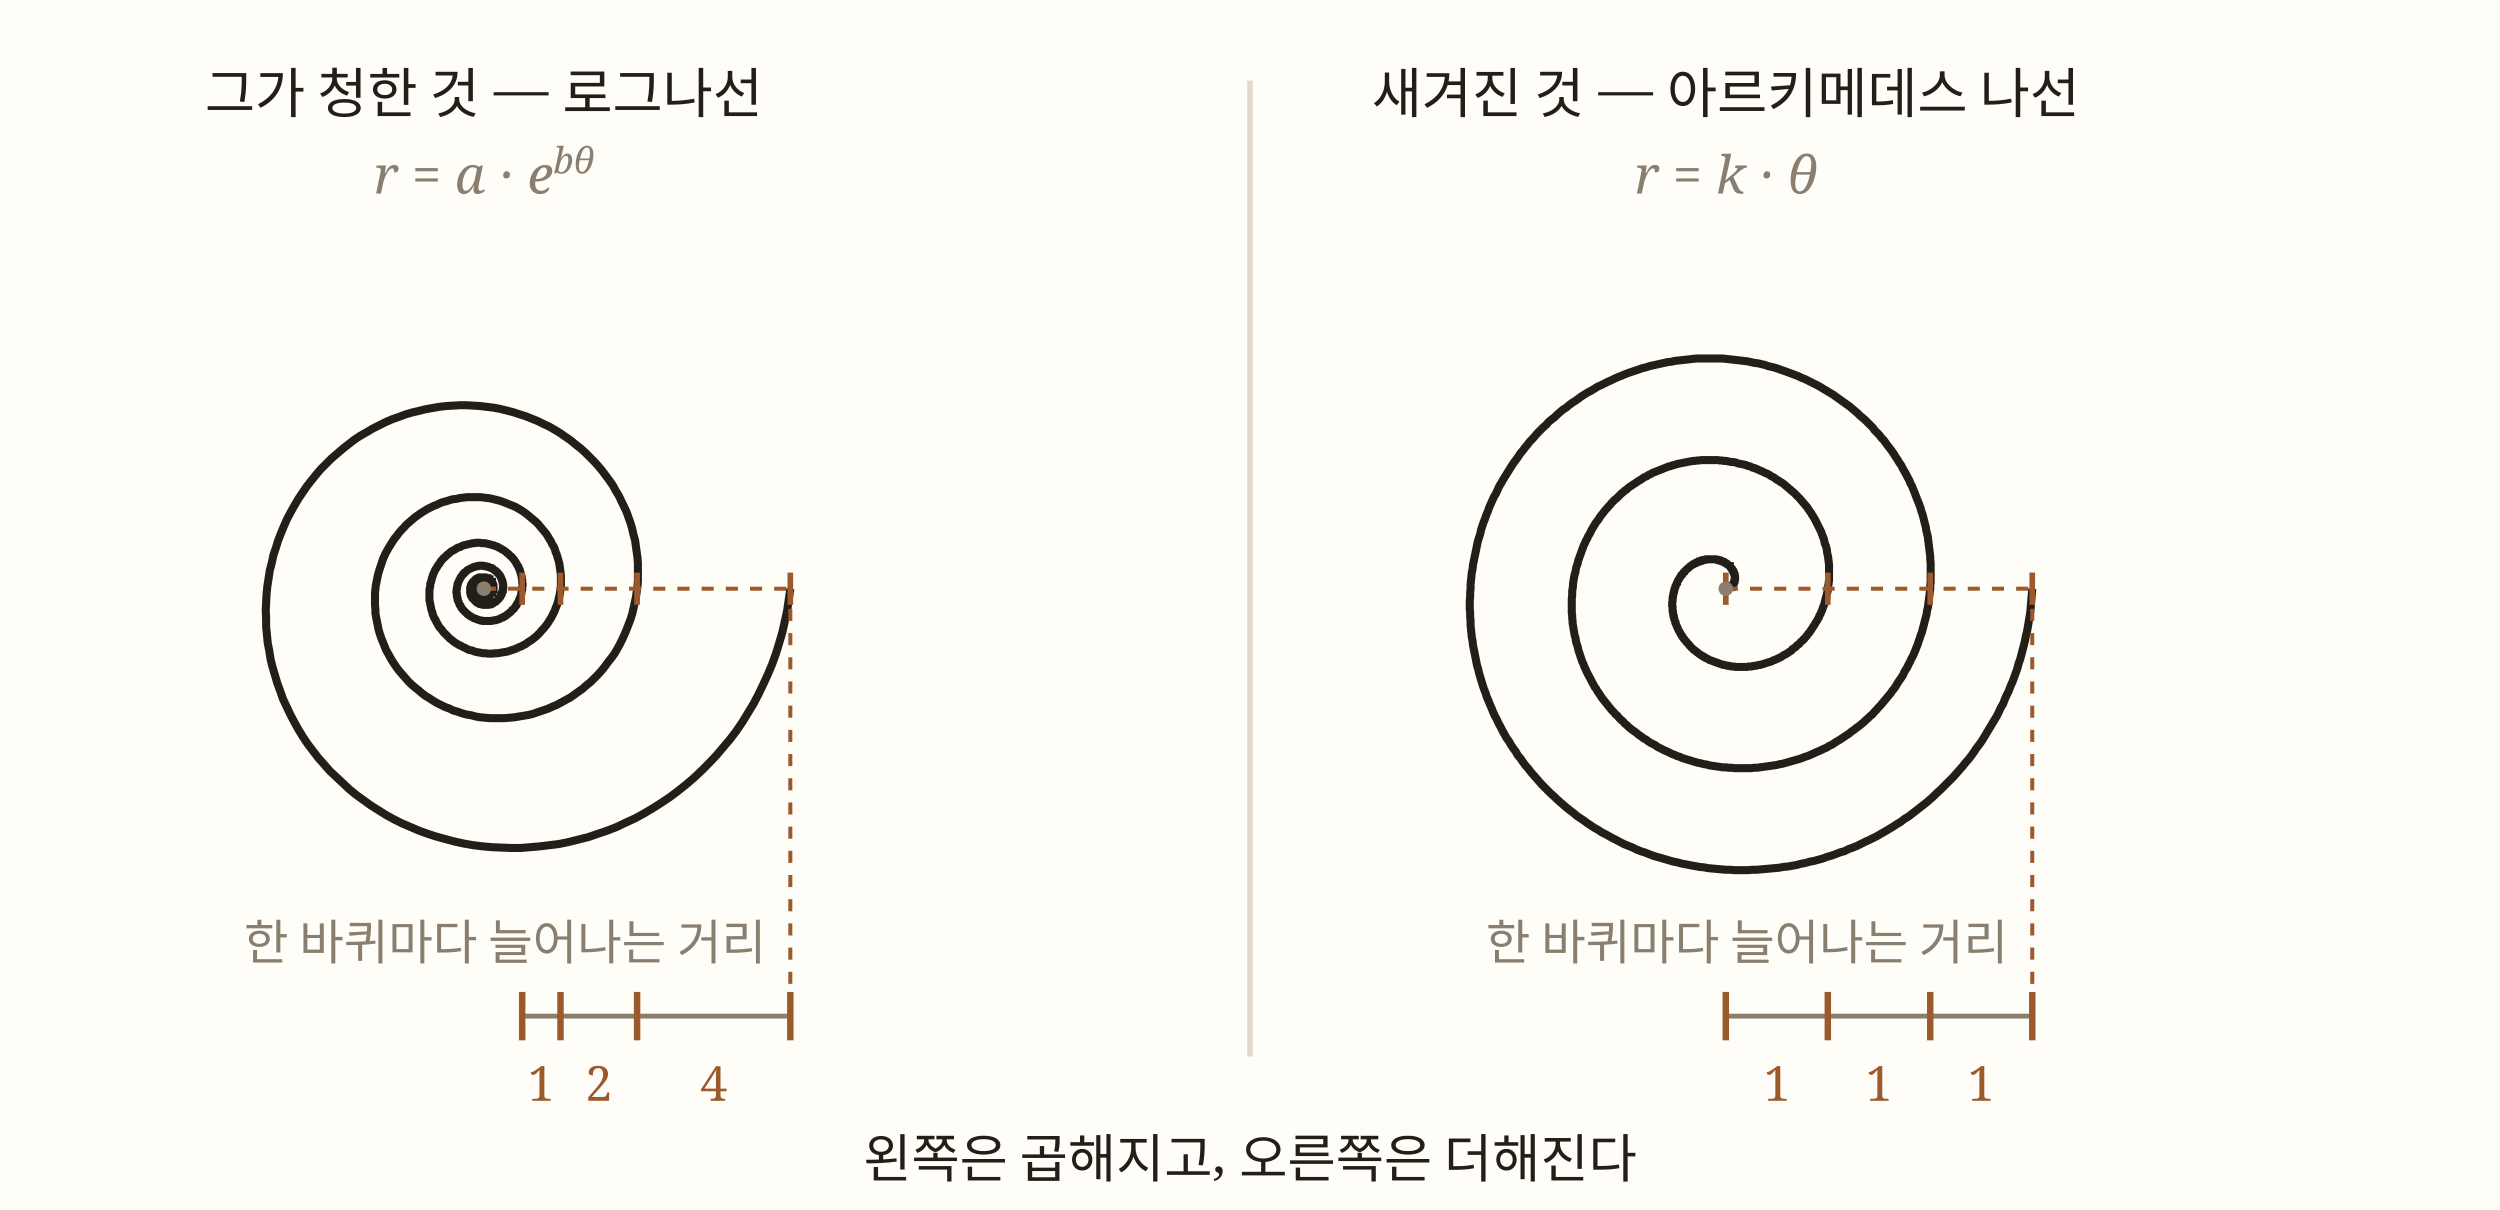
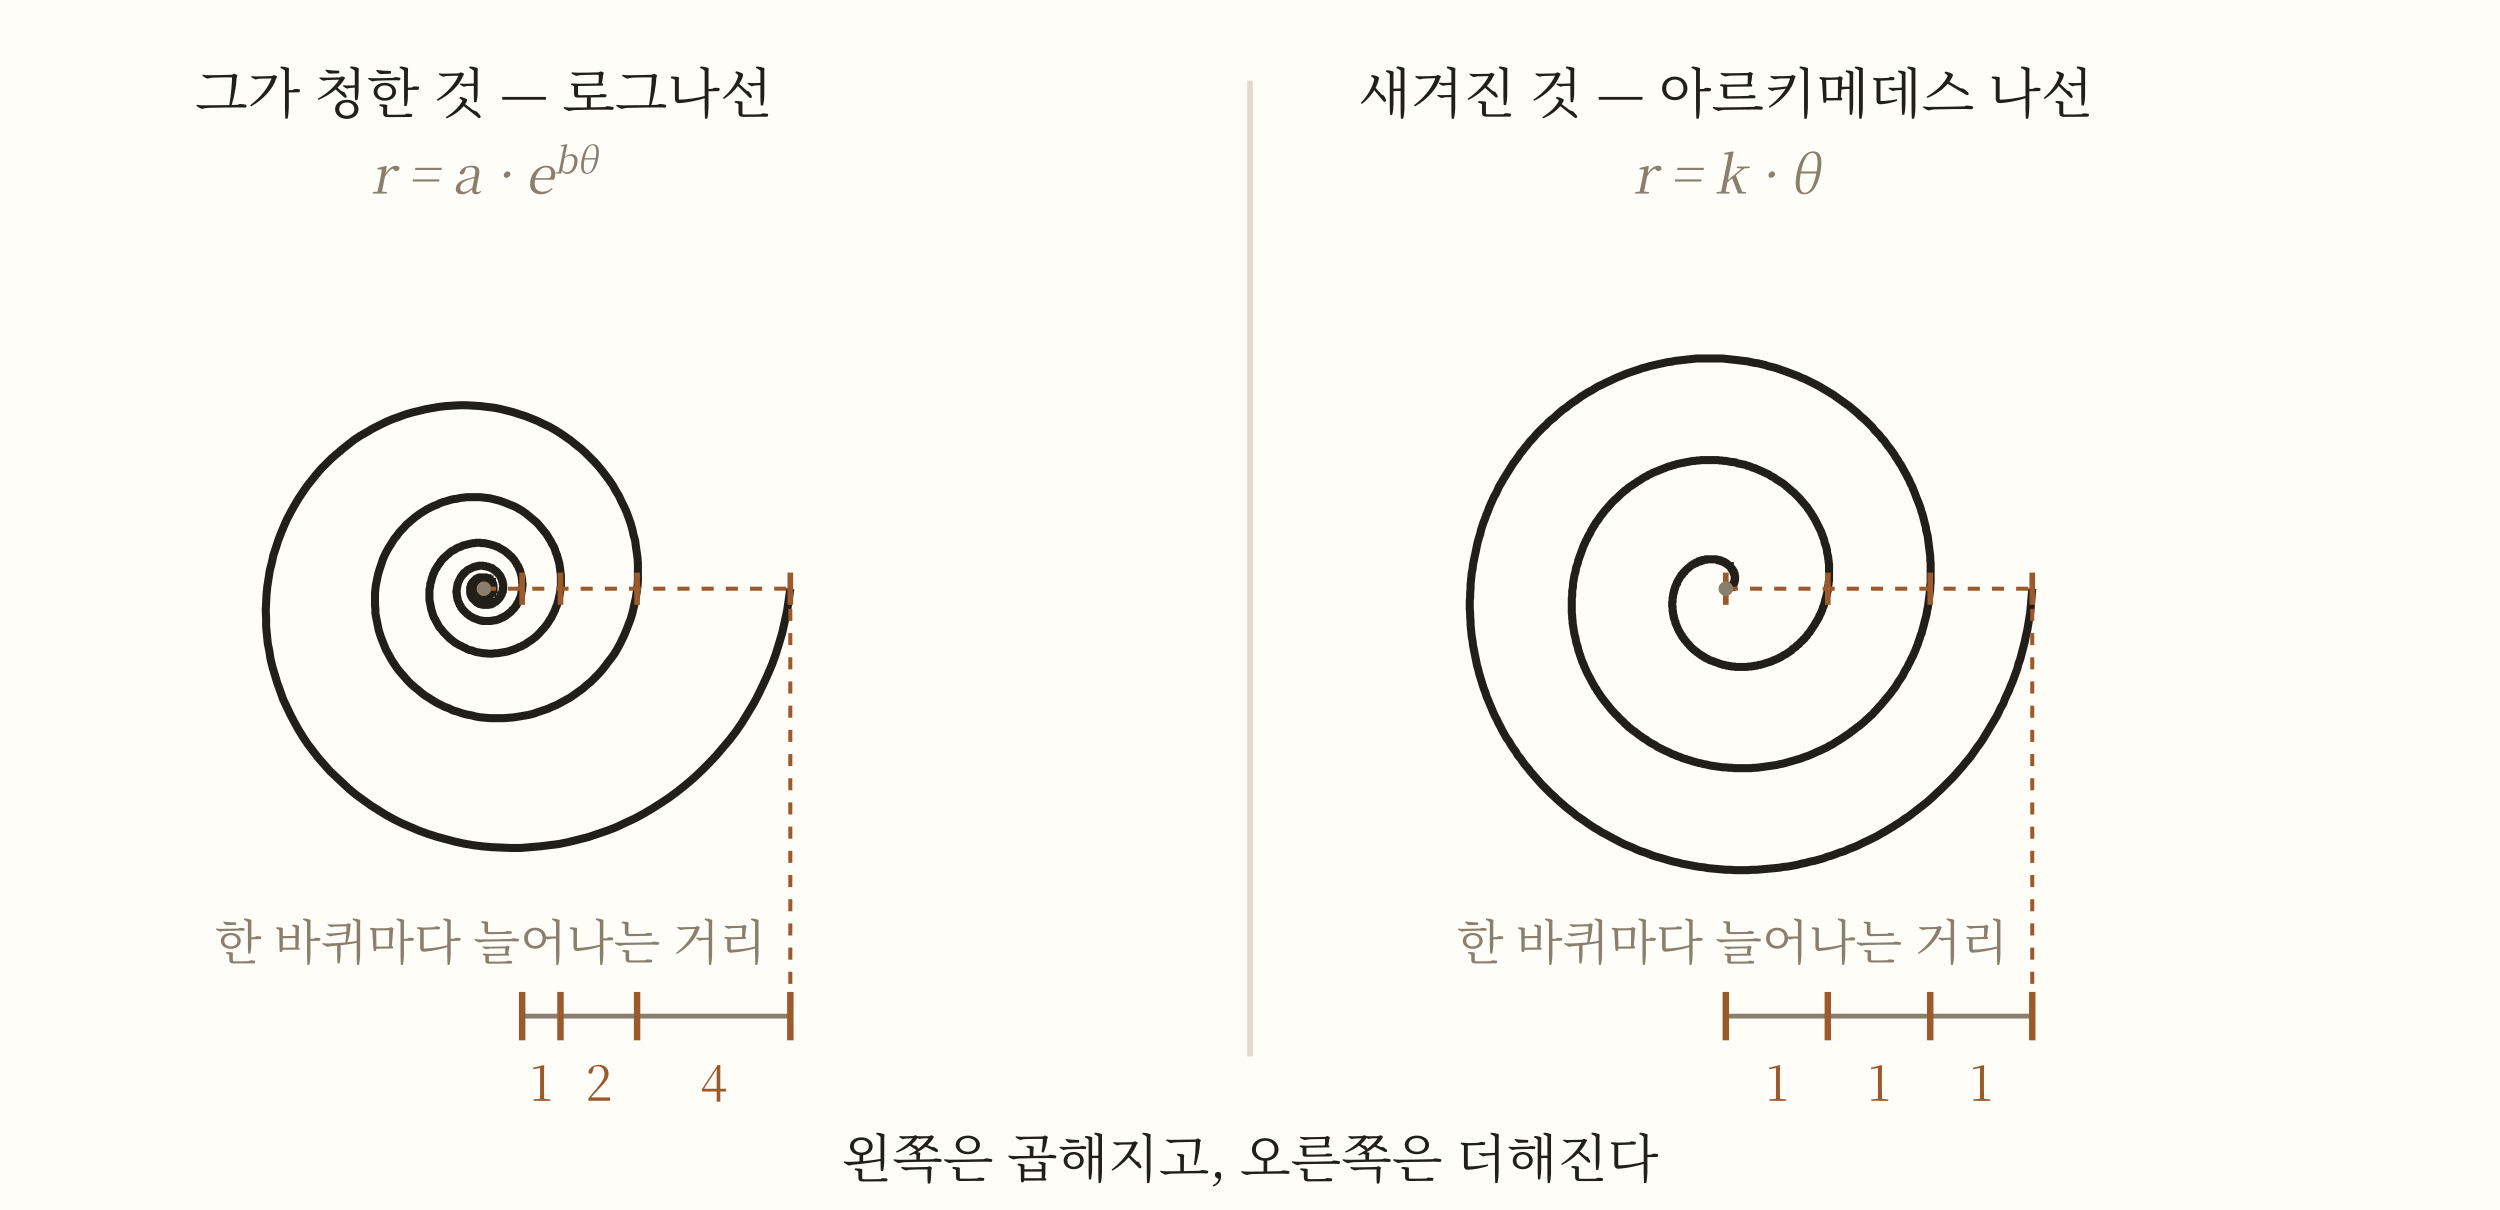
<svg xmlns="http://www.w3.org/2000/svg" viewBox="0 0 620 300" role="img" aria-label="베르누이가 청한 로그나선과 실제로 새겨진 아르키메데스 나선 — 한 바퀴마다 늘어나는 거리를 가로 반지름선 위에서 잰 비교">
+   <style>text{font-variant-numeric:lining-nums;font-feature-settings:"lnum" 1;}</style>
  <rect width="620" height="300" fill="#FFFDF7" />
  <line x1="310" y1="20" x2="310" y2="262" stroke="#E2DACB" stroke-width="1.4" />
-   <text x="120" y="28" font-family="EB Garamond, Georgia, serif" font-size="13.5" fill="#221E18" text-anchor="middle">그가 청한 것 — 로그나선</text>
-   <text x="120" y="48" font-family="EB Garamond, Georgia, serif" font-style="italic" font-size="13" fill="#8A7F6E" text-anchor="middle">r = a · e<tspan font-size="9" dy="-5">bθ</tspan>
+   <text x="120" y="28" font-family="EB Garamond, Georgia, 'Noto Serif KR', 'Noto Serif CJK KR', NanumMyeongjo, Batang, AppleMyungjo, serif" font-size="13.5" fill="#221E18" text-anchor="middle">그가 청한 것 — 로그나선</text>
+   <text x="120" y="48" font-family="EB Garamond, Georgia, 'Noto Serif KR', 'Noto Serif CJK KR', NanumMyeongjo, Batang, AppleMyungjo, serif" font-style="italic" font-size="13" fill="#8A7F6E" text-anchor="middle">r = a · e<tspan font-size="9" dy="-5">bθ</tspan>
  </text>
  <polyline points="120.6,146.0 120.6,146.0 120.6,146.0 120.6,145.9 120.6,145.9 120.6,145.9 120.6,145.9 120.6,145.8 120.6,145.8 120.6,145.8 120.6,145.8 120.6,145.8 120.6,145.7 120.6,145.7 120.5,145.7 120.5,145.7 120.5,145.6 120.5,145.6 120.5,145.6 120.5,145.6 120.5,145.6 120.5,145.6 120.4,145.5 120.4,145.5 120.4,145.5 120.4,145.5 120.4,145.5 120.4,145.4 120.3,145.4 120.3,145.4 120.3,145.4 120.3,145.4 120.3,145.4 120.2,145.4 120.2,145.4 120.2,145.3 120.2,145.3 120.1,145.3 120.1,145.3 120.1,145.3 120.1,145.3 120.0,145.3 120.0,145.3 120.0,145.3 120.0,145.3 119.9,145.3 119.9,145.3 119.9,145.3 119.9,145.3 119.8,145.3 119.8,145.3 119.8,145.3 119.8,145.3 119.7,145.3 119.7,145.3 119.7,145.3 119.7,145.3 119.6,145.4 119.6,145.4 119.6,145.4 119.6,145.4 119.5,145.4 119.5,145.4 119.5,145.4 119.5,145.5 119.4,145.5 119.4,145.5 119.4,145.5 119.4,145.5 119.4,145.5 119.3,145.6 119.3,145.6 119.3,145.6 119.3,145.6 119.3,145.7 119.3,145.7 119.2,145.7 119.2,145.7 119.2,145.8 119.2,145.8 119.2,145.8 119.2,145.9 119.2,145.9 119.2,145.9 119.2,145.9 119.2,146.0 119.2,146.0 119.2,146.0 119.2,146.1 119.2,146.1 119.2,146.1 119.2,146.2 119.2,146.2 119.2,146.2 119.2,146.3 119.2,146.3 119.2,146.3 119.2,146.4 119.2,146.4 119.2,146.4 119.2,146.4 119.2,146.5 119.3,146.5 119.3,146.5 119.3,146.6 119.3,146.6 119.3,146.6 119.3,146.6 119.4,146.7 119.4,146.7 119.4,146.7 119.4,146.7 119.5,146.8 119.5,146.8 119.5,146.8 119.5,146.8 119.6,146.9 119.6,146.9 119.6,146.9 119.7,146.9 119.7,146.9 119.7,146.9 119.8,146.9 119.8,147.0 119.8,147.0 119.9,147.0 119.9,147.0 119.9,147.0 120.0,147.0 120.0,147.0 120.1,147.0 120.1,147.0 120.1,147.0 120.2,147.0 120.2,147.0 120.2,147.0 120.3,147.0 120.3,147.0 120.4,147.0 120.4,147.0 120.4,147.0 120.5,146.9 120.5,146.9 120.5,146.9 120.6,146.9 120.6,146.9 120.6,146.9 120.7,146.8 120.7,146.8 120.7,146.8 120.8,146.8 120.8,146.7 120.8,146.7 120.9,146.7 120.9,146.7 120.9,146.6 120.9,146.6 121.0,146.6 121.0,146.5 121.0,146.5 121.0,146.5 121.1,146.4 121.1,146.4 121.1,146.3 121.1,146.3 121.1,146.3 121.1,146.2 121.2,146.2 121.2,146.1 121.2,146.1 121.2,146.1 121.2,146.0 121.2,146.0 121.2,145.9 121.2,145.9 121.2,145.8 121.2,145.8 121.2,145.8 121.2,145.7 121.2,145.7 121.2,145.6 121.2,145.6 121.1,145.5 121.1,145.5 121.1,145.4 121.1,145.4 121.1,145.4 121.1,145.3 121.0,145.3 121.0,145.2 121.0,145.2 121.0,145.2 120.9,145.1 120.9,145.1 120.9,145.0 120.8,145.0 120.8,145.0 120.8,144.9 120.7,144.9 120.7,144.9 120.7,144.8 120.6,144.8 120.6,144.8 120.5,144.8 120.5,144.7 120.5,144.7 120.4,144.7 120.4,144.7 120.3,144.7 120.3,144.6 120.2,144.6 120.2,144.6 120.1,144.6 120.1,144.6 120.0,144.6 120.0,144.6 119.9,144.6 119.9,144.6 119.8,144.6 119.8,144.6 119.7,144.6 119.6,144.6 119.6,144.6 119.5,144.6 119.5,144.6 119.4,144.6 119.4,144.7 119.3,144.7 119.3,144.7 119.2,144.7 119.2,144.7 119.1,144.8 119.1,144.8 119.0,144.8 119.0,144.9 118.9,144.9 118.9,144.9 118.9,145.0 118.8,145.0 118.8,145.0 118.7,145.1 118.7,145.1 118.7,145.2 118.6,145.2 118.6,145.3 118.6,145.3 118.5,145.4 118.5,145.4 118.5,145.5 118.4,145.5 118.4,145.6 118.4,145.6 118.4,145.7 118.4,145.8 118.4,145.8 118.3,145.9 118.3,145.9 118.3,146.0 118.3,146.1 118.3,146.1 118.3,146.2 118.3,146.2 118.3,146.3 118.3,146.4 118.3,146.4 118.3,146.5 118.4,146.6 118.4,146.6 118.4,146.7 118.4,146.7 118.4,146.8 118.4,146.9 118.5,146.9 118.5,147.0 118.5,147.0 118.6,147.1 118.6,147.2 118.6,147.2 118.7,147.3 118.7,147.3 118.8,147.4 118.8,147.4 118.9,147.5 118.9,147.5 119.0,147.6 119.0,147.6 119.1,147.6 119.1,147.7 119.2,147.7 119.3,147.8 119.3,147.8 119.4,147.8 119.4,147.9 119.5,147.9 119.6,147.9 119.6,147.9 119.7,147.9 119.8,148.0 119.9,148.0 119.9,148.0 120.0,148.0 120.1,148.0 120.1,148.0 120.2,148.0 120.3,148.0 120.4,148.0 120.4,148.0 120.5,148.0 120.6,148.0 120.7,148.0 120.7,147.9 120.8,147.9 120.9,147.9 121.0,147.9 121.0,147.8 121.1,147.8 121.2,147.8 121.2,147.7 121.3,147.7 121.4,147.7 121.4,147.6 121.5,147.6 121.6,147.5 121.6,147.5 121.7,147.4 121.8,147.3 121.8,147.3 121.9,147.2 121.9,147.2 122.0,147.1 122.0,147.0 122.1,147.0 122.1,146.9 122.1,146.8 122.2,146.7 122.2,146.7 122.2,146.6 122.3,146.5 122.3,146.4 122.3,146.3 122.3,146.2 122.4,146.2 122.4,146.1 122.4,146.0 122.4,145.9 122.4,145.8 122.4,145.7 122.4,145.6 122.4,145.5 122.4,145.5 122.4,145.4 122.3,145.3 122.3,145.2 122.3,145.1 122.3,145.0 122.3,144.9 122.2,144.8 122.2,144.8 122.1,144.7 122.1,144.6 122.1,144.5 122.0,144.4 122.0,144.3 121.9,144.3 121.8,144.2 121.8,144.1 121.7,144.0 121.7,144.0 121.6,143.9 121.5,143.8 121.4,143.8 121.4,143.7 121.3,143.7 121.2,143.6 121.1,143.6 121.0,143.5 120.9,143.5 120.9,143.4 120.8,143.4 120.7,143.3 120.6,143.3 120.5,143.3 120.4,143.2 120.3,143.2 120.2,143.2 120.1,143.2 120.0,143.2 119.9,143.2 119.8,143.2 119.7,143.2 119.6,143.2 119.4,143.2 119.3,143.2 119.2,143.2 119.1,143.2 119.0,143.2 118.9,143.3 118.8,143.3 118.7,143.3 118.6,143.4 118.5,143.4 118.4,143.5 118.3,143.5 118.2,143.6 118.1,143.6 118.0,143.7 117.9,143.7 117.8,143.8 117.7,143.9 117.7,144.0 117.6,144.0 117.5,144.1 117.4,144.2 117.3,144.3 117.3,144.4 117.2,144.5 117.1,144.6 117.1,144.7 117.0,144.8 117.0,144.9 116.9,145.0 116.9,145.1 116.8,145.2 116.8,145.3 116.7,145.5 116.7,145.6 116.7,145.7 116.7,145.8 116.6,145.9 116.6,146.1 116.6,146.2 116.6,146.3 116.6,146.4 116.6,146.6 116.6,146.7 116.6,146.8 116.7,146.9 116.7,147.1 116.7,147.2 116.7,147.3 116.8,147.4 116.8,147.6 116.9,147.7 116.9,147.8 117.0,147.9 117.0,148.0 117.1,148.1 117.2,148.3 117.2,148.4 117.3,148.5 117.4,148.6 117.5,148.7 117.6,148.8 117.7,148.9 117.8,149.0 117.9,149.1 118.0,149.2 118.1,149.3 118.2,149.3 118.3,149.4 118.4,149.5 118.6,149.6 118.7,149.6 118.8,149.7 119.0,149.7 119.1,149.8 119.2,149.8 119.4,149.9 119.5,149.9 119.6,149.9 119.8,150.0 119.9,150.0 120.1,150.0 120.2,150.0 120.4,150.0 120.5,150.0 120.7,150.0 120.8,150.0 121.0,150.0 121.1,150.0 121.3,149.9 121.4,149.9 121.6,149.9 121.7,149.8 121.9,149.8 122.0,149.7 122.2,149.6 122.3,149.6 122.4,149.5 122.6,149.4 122.7,149.3 122.8,149.3 123.0,149.2 123.1,149.1 123.2,149.0 123.3,148.9 123.5,148.7 123.6,148.6 123.7,148.5 123.8,148.4 123.9,148.2 124.0,148.1 124.1,148.0 124.2,147.8 124.2,147.7 124.3,147.5 124.4,147.4 124.4,147.2 124.5,147.1 124.6,146.9 124.6,146.7 124.7,146.6 124.7,146.4 124.7,146.2 124.7,146.0 124.8,145.9 124.8,145.7 124.8,145.5 124.8,145.3 124.8,145.2 124.8,145.0 124.7,144.8 124.7,144.6 124.7,144.5 124.6,144.3 124.6,144.1 124.5,143.9 124.5,143.8 124.4,143.6 124.3,143.4 124.2,143.2 124.2,143.1 124.1,142.9 124.0,142.8 123.9,142.6 123.7,142.4 123.6,142.3 123.5,142.1 123.4,142.0 123.2,141.9 123.1,141.7 123.0,141.6 122.8,141.5 122.6,141.4 122.5,141.3 122.3,141.1 122.1,141.0 122.0,140.9 121.8,140.9 121.6,140.8 121.4,140.7 121.2,140.6 121.0,140.6 120.8,140.5 120.6,140.5 120.4,140.4 120.2,140.4 120.0,140.4 119.8,140.3 119.6,140.3 119.4,140.3 119.2,140.3 119.0,140.3 118.8,140.3 118.6,140.4 118.3,140.4 118.1,140.5 117.9,140.5 117.7,140.6 117.5,140.6 117.3,140.7 117.1,140.8 116.9,140.9 116.7,141.0 116.5,141.1 116.3,141.2 116.1,141.3 115.9,141.4 115.7,141.6 115.6,141.7 115.4,141.9 115.2,142.0 115.1,142.2 114.9,142.3 114.8,142.5 114.6,142.7 114.5,142.9 114.3,143.1 114.2,143.3 114.1,143.5 114.0,143.7 113.9,143.9 113.8,144.1 113.7,144.3 113.6,144.6 113.5,144.8 113.5,145.0 113.4,145.3 113.4,145.5 113.3,145.8 113.3,146.0 113.3,146.2 113.2,146.5 113.2,146.7 113.2,147.0 113.3,147.2 113.3,147.5 113.3,147.8 113.4,148.0 113.4,148.3 113.5,148.5 113.5,148.8 113.6,149.0 113.7,149.2 113.8,149.5 113.9,149.7 114.0,150.0 114.2,150.2 114.3,150.4 114.4,150.7 114.6,150.9 114.7,151.1 114.9,151.3 115.1,151.5 115.3,151.7 115.5,151.9 115.7,152.1 115.9,152.3 116.1,152.4 116.3,152.6 116.6,152.8 116.8,152.9 117.0,153.0 117.3,153.2 117.5,153.3 117.8,153.4 118.1,153.5 118.3,153.6 118.6,153.7 118.9,153.8 119.2,153.9 119.5,153.9 119.7,154.0 120.0,154.0 120.3,154.0 120.6,154.0 120.9,154.0 121.2,154.0 121.5,154.0 121.8,154.0 122.1,153.9 122.4,153.9 122.7,153.8 123.0,153.8 123.3,153.7 123.6,153.6 123.9,153.5 124.2,153.3 124.5,153.2 124.8,153.1 125.0,152.9 125.3,152.8 125.6,152.6 125.8,152.4 126.1,152.2 126.3,152.0 126.6,151.8 126.8,151.6 127.0,151.3 127.3,151.1 127.5,150.9 127.7,150.6 127.9,150.3 128.1,150.1 128.2,149.8 128.4,149.5 128.6,149.2 128.7,148.9 128.8,148.6 129.0,148.3 129.1,147.9 129.2,147.6 129.3,147.3 129.3,146.9 129.4,146.6 129.5,146.2 129.5,145.9 129.5,145.6 129.6,145.2 129.6,144.8 129.5,144.5 129.5,144.1 129.5,143.8 129.4,143.4 129.4,143.1 129.3,142.7 129.2,142.4 129.1,142.0 129.0,141.7 128.9,141.3 128.7,141.0 128.6,140.6 128.4,140.3 128.2,140.0 128.0,139.6 127.8,139.3 127.6,139.0 127.4,138.7 127.1,138.4 126.9,138.1 126.6,137.9 126.3,137.6 126.0,137.3 125.7,137.1 125.4,136.8 125.1,136.6 124.8,136.4 124.4,136.2 124.1,136.0 123.7,135.8 123.4,135.6 123.0,135.5 122.6,135.3 122.2,135.2 121.8,135.1 121.5,135.0 121.1,134.9 120.6,134.8 120.2,134.7 119.8,134.7 119.4,134.7 119.0,134.6 118.6,134.6 118.1,134.6 117.7,134.7 117.3,134.7 116.9,134.8 116.4,134.9 116.0,135.0 115.6,135.1 115.2,135.2 114.8,135.3 114.4,135.5 114.0,135.7 113.6,135.8 113.2,136.0 112.8,136.3 112.4,136.5 112.0,136.7 111.6,137.0 111.3,137.3 110.9,137.6 110.6,137.9 110.3,138.2 109.9,138.5 109.6,138.9 109.3,139.2 109.1,139.6 108.8,140.0 108.5,140.4 108.3,140.8 108.0,141.2 107.8,141.6 107.6,142.1 107.4,142.5 107.3,142.9 107.1,143.4 107.0,143.9 106.9,144.3 106.7,144.8 106.7,145.3 106.6,145.8 106.5,146.3 106.5,146.8 106.5,147.3 106.5,147.8 106.5,148.3 106.5,148.8 106.6,149.3 106.7,149.8 106.8,150.3 106.9,150.8 107.0,151.3 107.2,151.8 107.3,152.3 107.5,152.8 107.7,153.3 108.0,153.7 108.2,154.2 108.5,154.7 108.7,155.1 109.0,155.6 109.4,156.0 109.7,156.4 110.0,156.8 110.4,157.2 110.8,157.6 111.2,158.0 111.6,158.4 112.0,158.7 112.5,159.1 112.9,159.4 113.4,159.7 113.9,160.0 114.4,160.2 114.9,160.5 115.4,160.7 115.9,161.0 116.4,161.2 117.0,161.3 117.5,161.5 118.1,161.7 118.7,161.8 119.3,161.9 119.8,162.0 120.4,162.0 121.0,162.1 121.6,162.1 122.2,162.1 122.8,162.0 123.4,162.0 124.0,161.9 124.6,161.8 125.2,161.7 125.8,161.6 126.4,161.4 127.0,161.2 127.6,161.0 128.1,160.8 128.7,160.5 129.3,160.3 129.8,160.0 130.4,159.7 130.9,159.3 131.4,159.0 132.0,158.6 132.5,158.2 133.0,157.8 133.4,157.4 133.9,156.9 134.3,156.4 134.8,155.9 135.2,155.4 135.6,154.9 136.0,154.3 136.3,153.8 136.7,153.2 137.0,152.6 137.3,152.0 137.6,151.4 137.8,150.8 138.1,150.1 138.3,149.5 138.5,148.8 138.6,148.2 138.8,147.5 138.9,146.8 139.0,146.1 139.1,145.4 139.1,144.7 139.1,144.0 139.1,143.3 139.1,142.6 139.0,141.9 138.9,141.1 138.8,140.4 138.7,139.7 138.5,139.0 138.3,138.3 138.1,137.6 137.8,136.9 137.6,136.2 137.3,135.5 136.9,134.9 136.6,134.2 136.2,133.6 135.8,132.9 135.4,132.3 134.9,131.7 134.4,131.1 133.9,130.5 133.4,129.9 132.9,129.4 132.3,128.9 131.7,128.4 131.1,127.9 130.5,127.4 129.8,126.9 129.2,126.5 128.5,126.1 127.8,125.7 127.1,125.4 126.3,125.1 125.6,124.8 124.8,124.5 124.0,124.2 123.2,124.0 122.4,123.8 121.6,123.6 120.8,123.5 120.0,123.4 119.2,123.3 118.3,123.3 117.5,123.3 116.6,123.3 115.8,123.3 115.0,123.4 114.1,123.5 113.3,123.7 112.4,123.8 111.6,124.0 110.7,124.3 109.9,124.5 109.1,124.8 108.3,125.2 107.5,125.5 106.7,125.9 105.9,126.3 105.1,126.8 104.3,127.3 103.6,127.8 102.9,128.3 102.2,128.9 101.5,129.5 100.8,130.1 100.2,130.8 99.5,131.5 98.9,132.2 98.4,132.9 97.8,133.6 97.3,134.4 96.8,135.2 96.3,136.0 95.8,136.9 95.4,137.7 95.0,138.6 94.7,139.5 94.4,140.4 94.1,141.3 93.8,142.3 93.6,143.2 93.4,144.2 93.2,145.2 93.1,146.1 93.0,147.1 93.0,148.1 93.0,149.1 93.0,150.1 93.1,151.1 93.1,152.1 93.3,153.2 93.5,154.2 93.7,155.2 93.9,156.2 94.2,157.2 94.5,158.1 94.9,159.1 95.3,160.1 95.7,161.1 96.2,162.0 96.7,162.9 97.2,163.8 97.8,164.7 98.4,165.6 99.1,166.5 99.8,167.3 100.5,168.1 101.2,168.9 102.0,169.7 102.8,170.4 103.7,171.1 104.5,171.8 105.4,172.5 106.4,173.1 107.3,173.7 108.3,174.3 109.3,174.8 110.3,175.3 111.4,175.7 112.4,176.2 113.5,176.5 114.6,176.9 115.7,177.2 116.9,177.4 118.0,177.7 119.2,177.9 120.3,178.0 121.5,178.1 122.7,178.1 123.9,178.1 125.1,178.1 126.3,178.0 127.5,177.9 128.7,177.7 129.9,177.5 131.1,177.3 132.3,177.0 133.4,176.6 134.6,176.2 135.8,175.8 136.9,175.3 138.1,174.8 139.2,174.2 140.3,173.6 141.4,173.0 142.4,172.3 143.5,171.5 144.5,170.8 145.5,169.9 146.5,169.1 147.4,168.2 148.3,167.3 149.2,166.3 150.0,165.3 150.8,164.2 151.6,163.2 152.4,162.1 153.1,160.9 153.7,159.8 154.3,158.6 154.9,157.3 155.4,156.1 155.9,154.8 156.4,153.5 156.8,152.2 157.1,150.9 157.4,149.5 157.7,148.2 157.9,146.8 158.1,145.4 158.2,144.0 158.2,142.6 158.2,141.2 158.2,139.7 158.1,138.3 157.9,136.9 157.7,135.5 157.5,134.0 157.1,132.6 156.8,131.2 156.4,129.8 155.9,128.4 155.4,127.0 154.8,125.7 154.1,124.3 153.5,123.0 152.7,121.7 152.0,120.4 151.1,119.1 150.2,117.9 149.3,116.7 148.3,115.5 147.3,114.4 146.2,113.3 145.1,112.2 144.0,111.2 142.7,110.2 141.5,109.2 140.2,108.3 138.9,107.4 137.6,106.6 136.2,105.8 134.7,105.1 133.3,104.4 131.8,103.8 130.3,103.2 128.7,102.7 127.2,102.2 125.6,101.8 124.0,101.4 122.4,101.1 120.7,100.9 119.1,100.7 117.4,100.6 115.7,100.5 114.0,100.5 112.3,100.6 110.6,100.7 108.9,100.9 107.2,101.2 105.5,101.5 103.9,101.9 102.2,102.3 100.5,102.8 98.9,103.4 97.2,104.0 95.6,104.7 94.0,105.5 92.4,106.3 90.9,107.2 89.3,108.1 87.8,109.1 86.4,110.2 85.0,111.3 83.6,112.5 82.2,113.7 80.9,115.0 79.6,116.3 78.4,117.7 77.2,119.2 76.1,120.6 75.0,122.2 74.0,123.7 73.0,125.4 72.1,127.0 71.2,128.7 70.4,130.5 69.7,132.2 69.0,134.0 68.4,135.9 67.8,137.7 67.4,139.6 66.9,141.5 66.6,143.5 66.3,145.4 66.1,147.4 66.0,149.4 65.9,151.4 66.0,153.4 66.0,155.4 66.2,157.4 66.4,159.5 66.8,161.5 67.1,163.5 67.6,165.5 68.2,167.5 68.8,169.5 69.5,171.4 70.2,173.4 71.1,175.3 72.0,177.2 73.0,179.1 74.0,180.9 75.1,182.7 76.3,184.5 77.6,186.2 78.9,187.9 80.4,189.6 81.8,191.2 83.4,192.7 85.0,194.2 86.6,195.7 88.3,197.1 90.1,198.4 91.9,199.7 93.8,200.9 95.7,202.1 97.7,203.2 99.7,204.2 101.8,205.1 103.9,206.0 106.1,206.8 108.3,207.5 110.5,208.1 112.7,208.7 115.0,209.2 117.3,209.6 119.7,209.9 122.0,210.1 124.4,210.2 126.8,210.3 129.1,210.3 131.5,210.1 133.9,209.9 136.3,209.6 138.7,209.3 141.1,208.8 143.5,208.2 145.9,207.6 148.2,206.8 150.6,206.0 152.9,205.1 155.2,204.0 157.4,203.0 159.6,201.8 161.8,200.5 164.0,199.1 166.1,197.7 168.1,196.2 170.1,194.6 172.1,192.9 174.0,191.1 175.8,189.3 177.6,187.4 179.3,185.4 181.0,183.4 182.6,181.3 184.1,179.1 185.5,176.8 186.9,174.5 188.1,172.2 189.3,169.7 190.4,167.3 191.5,164.7 192.4,162.2 193.2,159.6 194.0,156.9 194.6,154.2 195.2,151.5 195.6,148.8 196.0,146.0" fill="none" stroke="#221E18" stroke-width="2" />
  <line x1="120" y1="146" x2="196.0" y2="146" stroke="#9C5A2C" stroke-width="1" stroke-dasharray="3 3" />
  <line x1="129.5" y1="142" x2="129.5" y2="150" stroke="#9C5A2C" stroke-width="1.4" />
  <line x1="139.0" y1="142" x2="139.0" y2="150" stroke="#9C5A2C" stroke-width="1.4" />
  <line x1="158.0" y1="142" x2="158.0" y2="150" stroke="#9C5A2C" stroke-width="1.4" />
  <line x1="196.0" y1="142" x2="196.0" y2="150" stroke="#9C5A2C" stroke-width="1.4" />
  <line x1="196.0" y1="151" x2="196.0" y2="244" stroke="#9C5A2C" stroke-width="1" stroke-dasharray="3 3" />
  <circle cx="120" cy="146" r="1.8" fill="#8A7F6E" />
  <line x1="129.5" y1="252" x2="196.0" y2="252" stroke="#8A7F6E" stroke-width="1.2" />
  <line x1="129.5" y1="246" x2="129.5" y2="258" stroke="#9C5A2C" stroke-width="1.6" />
  <line x1="139.0" y1="246" x2="139.0" y2="258" stroke="#9C5A2C" stroke-width="1.6" />
  <line x1="158.0" y1="246" x2="158.0" y2="258" stroke="#9C5A2C" stroke-width="1.6" />
  <line x1="196.0" y1="246" x2="196.0" y2="258" stroke="#9C5A2C" stroke-width="1.6" />
-   <text x="134.2" y="273" font-family="EB Garamond, Georgia, serif" font-size="12" fill="#9C5A2C" text-anchor="middle">1</text>
-   <text x="148.5" y="273" font-family="EB Garamond, Georgia, serif" font-size="12" fill="#9C5A2C" text-anchor="middle">2</text>
-   <text x="177.0" y="273" font-family="EB Garamond, Georgia, serif" font-size="12" fill="#9C5A2C" text-anchor="middle">4</text>
-   <text x="190" y="238" font-family="EB Garamond, Georgia, serif" font-size="12" fill="#8A7F6E" text-anchor="end">한 바퀴마다 늘어나는 거리</text>
-   <text x="428" y="28" font-family="EB Garamond, Georgia, serif" font-size="13.5" fill="#221E18" text-anchor="middle">새겨진 것 — 아르키메데스 나선</text>
-   <text x="428" y="48" font-family="EB Garamond, Georgia, serif" font-style="italic" font-size="13" fill="#8A7F6E" text-anchor="middle">r = k · θ</text>
+   <text x="134.2" y="273" font-family="EB Garamond, Georgia, 'Noto Serif KR', 'Noto Serif CJK KR', NanumMyeongjo, Batang, AppleMyungjo, serif" font-size="12" fill="#9C5A2C" text-anchor="middle">1</text>
+   <text x="148.5" y="273" font-family="EB Garamond, Georgia, 'Noto Serif KR', 'Noto Serif CJK KR', NanumMyeongjo, Batang, AppleMyungjo, serif" font-size="12" fill="#9C5A2C" text-anchor="middle">2</text>
+   <text x="177.0" y="273" font-family="EB Garamond, Georgia, 'Noto Serif KR', 'Noto Serif CJK KR', NanumMyeongjo, Batang, AppleMyungjo, serif" font-size="12" fill="#9C5A2C" text-anchor="middle">4</text>
+   <text x="190" y="238" font-family="EB Garamond, Georgia, 'Noto Serif KR', 'Noto Serif CJK KR', NanumMyeongjo, Batang, AppleMyungjo, serif" font-size="12" fill="#8A7F6E" text-anchor="end">한 바퀴마다 늘어나는 거리</text>
+   <text x="428" y="28" font-family="EB Garamond, Georgia, 'Noto Serif KR', 'Noto Serif CJK KR', NanumMyeongjo, Batang, AppleMyungjo, serif" font-size="13.5" fill="#221E18" text-anchor="middle">새겨진 것 — 아르키메데스 나선</text>
+   <text x="428" y="48" font-family="EB Garamond, Georgia, 'Noto Serif KR', 'Noto Serif CJK KR', NanumMyeongjo, Batang, AppleMyungjo, serif" font-style="italic" font-size="13" fill="#8A7F6E" text-anchor="middle">r = k · θ</text>
  <polyline points="428.0,146.0 428.1,146.0 428.1,146.0 428.2,146.0 428.3,146.0 428.3,146.0 428.4,146.0 428.4,146.0 428.5,145.9 428.6,145.9 428.6,145.9 428.7,145.9 428.7,145.9 428.8,145.8 428.9,145.8 428.9,145.8 429.0,145.7 429.0,145.7 429.1,145.7 429.2,145.6 429.2,145.6 429.3,145.6 429.3,145.5 429.4,145.5 429.4,145.4 429.5,145.4 429.5,145.3 429.6,145.3 429.6,145.2 429.6,145.2 429.7,145.1 429.7,145.1 429.8,145.0 429.8,145.0 429.9,144.9 429.9,144.8 429.9,144.8 430.0,144.7 430.0,144.6 430.0,144.6 430.0,144.5 430.1,144.4 430.1,144.4 430.1,144.3 430.1,144.2 430.2,144.1 430.2,144.1 430.2,144.0 430.2,143.9 430.2,143.8 430.2,143.8 430.2,143.7 430.3,143.6 430.3,143.5 430.3,143.4 430.3,143.4 430.3,143.3 430.3,143.2 430.3,143.1 430.2,143.0 430.2,142.9 430.2,142.8 430.2,142.8 430.2,142.7 430.2,142.6 430.2,142.5 430.1,142.4 430.1,142.3 430.1,142.2 430.0,142.1 430.0,142.0 430.0,142.0 429.9,141.9 429.9,141.8 429.9,141.7 429.8,141.6 429.8,141.5 429.7,141.4 429.7,141.4 429.6,141.3 429.6,141.2 429.5,141.1 429.4,141.0 429.4,140.9 429.3,140.8 429.3,140.8 429.2,140.7 429.1,140.6 429.0,140.5 429.0,140.4 428.9,140.4 428.8,140.3 428.7,140.2 428.6,140.1 428.6,140.1 428.5,140.0 428.4,139.9 428.3,139.9 428.2,139.8 428.1,139.7 428.0,139.7 427.9,139.6 427.8,139.5 427.7,139.5 427.6,139.4 427.5,139.4 427.4,139.3 427.3,139.3 427.1,139.2 427.0,139.2 426.9,139.1 426.8,139.1 426.7,139.0 426.5,139.0 426.4,139.0 426.3,138.9 426.2,138.9 426.0,138.9 425.9,138.8 425.8,138.8 425.7,138.8 425.5,138.7 425.4,138.7 425.2,138.7 425.1,138.7 425.0,138.7 424.8,138.7 424.7,138.7 424.5,138.7 424.4,138.7 424.3,138.7 424.1,138.7 424.0,138.7 423.8,138.7 423.7,138.7 423.5,138.7 423.4,138.7 423.2,138.7 423.1,138.8 422.9,138.8 422.8,138.8 422.6,138.9 422.5,138.9 422.3,138.9 422.2,139.0 422.0,139.0 421.9,139.1 421.7,139.1 421.6,139.2 421.4,139.2 421.3,139.3 421.1,139.3 421.0,139.4 420.8,139.5 420.7,139.6 420.5,139.6 420.4,139.7 420.2,139.8 420.1,139.9 419.9,140.0 419.8,140.0 419.7,140.1 419.5,140.2 419.4,140.3 419.2,140.4 419.1,140.5 419.0,140.6 418.8,140.8 418.7,140.9 418.5,141.0 418.4,141.1 418.3,141.2 418.1,141.4 418.0,141.5 417.9,141.6 417.8,141.8 417.6,141.9 417.5,142.0 417.4,142.2 417.3,142.3 417.2,142.5 417.0,142.6 416.9,142.8 416.8,142.9 416.7,143.1 416.6,143.3 416.5,143.4 416.4,143.6 416.3,143.8 416.2,143.9 416.1,144.1 416.0,144.3 415.9,144.5 415.9,144.7 415.8,144.8 415.7,145.0 415.6,145.2 415.5,145.4 415.5,145.6 415.4,145.8 415.3,146.0 415.3,146.2 415.2,146.4 415.2,146.6 415.1,146.8 415.1,147.0 415.0,147.2 415.0,147.4 414.9,147.7 414.9,147.9 414.9,148.1 414.8,148.3 414.8,148.5 414.8,148.7 414.8,149.0 414.8,149.2 414.7,149.4 414.7,149.6 414.7,149.9 414.7,150.1 414.7,150.3 414.8,150.5 414.8,150.8 414.8,151.0 414.8,151.2 414.8,151.5 414.9,151.7 414.9,151.9 414.9,152.1 415.0,152.4 415.0,152.6 415.1,152.8 415.1,153.1 415.2,153.3 415.2,153.5 415.3,153.8 415.4,154.0 415.5,154.2 415.5,154.5 415.6,154.7 415.7,154.9 415.8,155.2 415.9,155.4 416.0,155.6 416.1,155.9 416.2,156.1 416.3,156.3 416.4,156.5 416.6,156.8 416.7,157.0 416.8,157.2 416.9,157.4 417.1,157.6 417.2,157.9 417.4,158.1 417.5,158.3 417.7,158.5 417.8,158.7 418.0,158.9 418.2,159.1 418.3,159.3 418.5,159.5 418.7,159.7 418.9,159.9 419.0,160.1 419.2,160.3 419.4,160.5 419.6,160.7 419.8,160.9 420.0,161.1 420.2,161.2 420.4,161.4 420.7,161.6 420.9,161.8 421.1,161.9 421.3,162.1 421.6,162.3 421.8,162.4 422.0,162.6 422.3,162.7 422.5,162.9 422.8,163.0 423.0,163.2 423.3,163.3 423.5,163.4 423.8,163.6 424.0,163.7 424.3,163.8 424.6,163.9 424.9,164.0 425.1,164.1 425.4,164.2 425.7,164.3 426.0,164.4 426.2,164.5 426.5,164.6 426.8,164.7 427.1,164.8 427.4,164.9 427.7,164.9 428.0,165.0 428.3,165.1 428.6,165.1 428.9,165.2 429.2,165.2 429.5,165.3 429.8,165.3 430.1,165.3 430.4,165.4 430.8,165.4 431.1,165.4 431.4,165.4 431.7,165.4 432.0,165.4 432.3,165.4 432.7,165.4 433.0,165.4 433.3,165.4 433.6,165.3 433.9,165.3 434.3,165.3 434.6,165.2 434.9,165.2 435.2,165.1 435.6,165.1 435.9,165.0 436.2,164.9 436.5,164.9 436.8,164.8 437.2,164.7 437.5,164.6 437.8,164.5 438.1,164.4 438.4,164.3 438.8,164.2 439.1,164.1 439.4,164.0 439.7,163.8 440.0,163.7 440.3,163.6 440.7,163.4 441.0,163.3 441.3,163.1 441.6,163.0 441.9,162.8 442.2,162.6 442.5,162.4 442.8,162.3 443.1,162.1 443.4,161.9 443.7,161.7 444.0,161.5 444.3,161.3 444.5,161.0 444.8,160.8 445.1,160.6 445.4,160.4 445.6,160.1 445.9,159.9 446.2,159.7 446.4,159.4 446.7,159.1 447.0,158.9 447.2,158.6 447.5,158.4 447.7,158.1 448.0,157.8 448.2,157.5 448.4,157.2 448.7,156.9 448.9,156.6 449.1,156.3 449.3,156.0 449.5,155.7 449.7,155.4 449.9,155.1 450.1,154.8 450.3,154.4 450.5,154.1 450.7,153.8 450.9,153.4 451.1,153.1 451.2,152.7 451.4,152.4 451.6,152.0 451.7,151.7 451.9,151.3 452.0,151.0 452.1,150.6 452.3,150.2 452.4,149.9 452.5,149.5 452.6,149.1 452.7,148.7 452.8,148.3 452.9,148.0 453.0,147.6 453.1,147.2 453.2,146.8 453.3,146.4 453.3,146.0 453.4,145.6 453.4,145.2 453.5,144.8 453.5,144.4 453.6,144.0 453.6,143.6 453.6,143.2 453.6,142.8 453.6,142.4 453.6,141.9 453.6,141.5 453.6,141.1 453.6,140.7 453.6,140.3 453.6,139.9 453.5,139.4 453.5,139.0 453.4,138.6 453.4,138.2 453.3,137.8 453.2,137.4 453.1,136.9 453.1,136.5 453.0,136.1 452.9,135.7 452.8,135.3 452.6,134.9 452.5,134.5 452.4,134.0 452.3,133.6 452.1,133.2 452.0,132.8 451.8,132.4 451.7,132.0 451.5,131.6 451.3,131.2 451.1,130.8 450.9,130.4 450.7,130.0 450.5,129.6 450.3,129.2 450.1,128.8 449.9,128.5 449.7,128.1 449.4,127.7 449.2,127.3 448.9,126.9 448.7,126.6 448.4,126.2 448.2,125.8 447.9,125.5 447.6,125.1 447.3,124.8 447.0,124.4 446.7,124.1 446.4,123.7 446.1,123.4 445.8,123.1 445.5,122.8 445.1,122.4 444.8,122.1 444.4,121.8 444.1,121.5 443.7,121.2 443.4,120.9 443.0,120.6 442.7,120.3 442.3,120.0 441.9,119.7 441.5,119.5 441.1,119.2 440.7,119.0 440.3,118.7 439.9,118.4 439.5,118.2 439.1,118.0 438.7,117.7 438.3,117.5 437.8,117.3 437.4,117.1 437.0,116.9 436.5,116.7 436.1,116.5 435.6,116.3 435.2,116.1 434.7,116.0 434.3,115.8 433.8,115.6 433.3,115.5 432.9,115.3 432.4,115.2 431.9,115.1 431.4,115.0 430.9,114.9 430.5,114.7 430.0,114.6 429.5,114.6 429.0,114.5 428.5,114.4 428.0,114.3 427.5,114.3 427.0,114.2 426.5,114.2 426.0,114.1 425.5,114.1 425.0,114.1 424.5,114.1 424.0,114.1 423.5,114.1 422.9,114.1 422.4,114.1 421.9,114.1 421.4,114.2 420.9,114.2 420.4,114.3 419.9,114.3 419.4,114.4 418.8,114.5 418.3,114.6 417.8,114.7 417.3,114.8 416.8,114.9 416.3,115.0 415.8,115.1 415.3,115.3 414.8,115.4 414.3,115.6 413.8,115.7 413.3,115.9 412.8,116.1 412.3,116.3 411.8,116.5 411.3,116.7 410.8,116.9 410.3,117.1 409.8,117.3 409.3,117.6 408.8,117.8 408.4,118.1 407.9,118.3 407.4,118.6 407.0,118.9 406.5,119.2 406.0,119.5 405.6,119.8 405.1,120.1 404.7,120.4 404.2,120.7 403.8,121.0 403.4,121.4 402.9,121.7 402.5,122.1 402.1,122.4 401.7,122.8 401.3,123.2 400.9,123.6 400.5,123.9 400.1,124.3 399.7,124.7 399.3,125.2 398.9,125.6 398.6,126.0 398.2,126.4 397.8,126.9 397.5,127.3 397.1,127.8 396.8,128.2 396.5,128.7 396.2,129.1 395.8,129.6 395.5,130.1 395.2,130.6 394.9,131.1 394.6,131.6 394.4,132.1 394.1,132.6 393.8,133.1 393.6,133.6 393.3,134.1 393.1,134.6 392.8,135.2 392.6,135.7 392.4,136.3 392.2,136.8 392.0,137.4 391.8,137.9 391.6,138.5 391.4,139.0 391.3,139.6 391.1,140.2 390.9,140.7 390.8,141.3 390.7,141.9 390.5,142.5 390.4,143.0 390.3,143.6 390.2,144.2 390.1,144.8 390.1,145.4 390.0,146.0 389.9,146.6 389.9,147.2 389.9,147.8 389.8,148.4 389.8,149.0 389.8,149.6 389.8,150.2 389.8,150.8 389.8,151.4 389.8,152.0 389.9,152.7 389.9,153.3 390.0,153.9 390.0,154.5 390.1,155.1 390.2,155.7 390.3,156.3 390.4,156.9 390.5,157.5 390.7,158.1 390.8,158.7 390.9,159.3 391.1,159.9 391.3,160.5 391.4,161.1 391.6,161.7 391.8,162.3 392.0,162.9 392.2,163.5 392.4,164.1 392.7,164.7 392.9,165.3 393.2,165.9 393.4,166.4 393.7,167.0 394.0,167.6 394.3,168.1 394.6,168.7 394.9,169.3 395.2,169.8 395.5,170.4 395.9,170.9 396.2,171.5 396.6,172.0 396.9,172.5 397.3,173.1 397.7,173.6 398.1,174.1 398.5,174.6 398.9,175.1 399.3,175.6 399.7,176.1 400.2,176.6 400.6,177.1 401.1,177.5 401.5,178.0 402.0,178.5 402.5,178.9 402.9,179.4 403.4,179.8 403.9,180.3 404.4,180.7 404.9,181.1 405.5,181.5 406.0,181.9 406.5,182.3 407.1,182.7 407.6,183.1 408.2,183.4 408.7,183.8 409.3,184.2 409.9,184.5 410.5,184.8 411.0,185.2 411.6,185.5 412.2,185.8 412.8,186.1 413.5,186.4 414.1,186.7 414.7,187.0 415.3,187.2 415.9,187.5 416.6,187.7 417.2,188.0 417.9,188.2 418.5,188.4 419.2,188.6 419.8,188.8 420.5,189.0 421.2,189.2 421.8,189.3 422.5,189.5 423.2,189.6 423.9,189.8 424.5,189.9 425.2,190.0 425.9,190.1 426.6,190.2 427.3,190.3 428.0,190.3 428.7,190.4 429.4,190.4 430.1,190.5 430.8,190.5 431.5,190.5 432.2,190.5 432.9,190.5 433.6,190.5 434.3,190.5 435.0,190.4 435.7,190.4 436.4,190.3 437.2,190.2 437.9,190.1 438.6,190.0 439.3,189.9 440.0,189.8 440.7,189.7 441.4,189.5 442.1,189.4 442.8,189.2 443.5,189.0 444.2,188.8 444.9,188.6 445.6,188.4 446.3,188.2 446.9,188.0 447.6,187.7 448.3,187.5 449.0,187.2 449.7,186.9 450.3,186.6 451.0,186.3 451.7,186.0 452.3,185.7 453.0,185.4 453.6,185.0 454.3,184.7 454.9,184.3 455.5,183.9 456.2,183.5 456.8,183.1 457.4,182.7 458.0,182.3 458.6,181.9 459.2,181.4 459.8,181.0 460.4,180.5 461.0,180.1 461.6,179.6 462.2,179.1 462.7,178.6 463.3,178.1 463.8,177.6 464.4,177.1 464.9,176.5 465.4,176.0 465.9,175.4 466.4,174.9 466.9,174.3 467.4,173.7 467.9,173.1 468.4,172.5 468.9,171.9 469.3,171.3 469.8,170.7 470.2,170.1 470.6,169.4 471.0,168.8 471.5,168.1 471.9,167.5 472.2,166.8 472.6,166.1 473.0,165.5 473.3,164.8 473.7,164.1 474.0,163.4 474.4,162.7 474.7,162.0 475.0,161.3 475.3,160.5 475.6,159.8 475.8,159.1 476.1,158.3 476.3,157.6 476.6,156.9 476.8,156.1 477.0,155.4 477.2,154.6 477.4,153.8 477.6,153.1 477.8,152.3 477.9,151.5 478.1,150.7 478.2,150.0 478.3,149.2 478.4,148.4 478.5,147.6 478.6,146.8 478.7,146.0 478.7,145.2 478.8,144.4 478.8,143.6 478.8,142.8 478.8,142.0 478.8,141.2 478.8,140.4 478.8,139.6 478.7,138.8 478.7,138.0 478.6,137.2 478.5,136.4 478.4,135.6 478.3,134.8 478.2,134.0 478.1,133.1 477.9,132.3 477.7,131.5 477.6,130.7 477.4,130.0 477.2,129.2 477.0,128.4 476.8,127.6 476.5,126.8 476.3,126.0 476.0,125.2 475.7,124.4 475.4,123.7 475.1,122.9 474.8,122.1 474.5,121.4 474.2,120.6 473.8,119.9 473.5,119.1 473.1,118.4 472.7,117.6 472.3,116.9 471.9,116.2 471.5,115.4 471.0,114.7 470.6,114.0 470.1,113.3 469.7,112.6 469.2,111.9 468.7,111.2 468.2,110.6 467.7,109.9 467.2,109.2 466.6,108.6 466.1,107.9 465.5,107.3 464.9,106.7 464.4,106.0 463.8,105.4 463.2,104.8 462.6,104.2 461.9,103.6 461.3,103.1 460.7,102.5 460.0,101.9 459.4,101.4 458.7,100.8 458.0,100.3 457.3,99.8 456.6,99.3 455.9,98.8 455.2,98.3 454.5,97.8 453.8,97.4 453.0,96.9 452.3,96.5 451.5,96.0 450.8,95.6 450.0,95.2 449.2,94.8 448.4,94.4 447.6,94.0 446.8,93.7 446.0,93.3 445.2,93.0 444.4,92.7 443.6,92.4 442.8,92.1 441.9,91.8 441.1,91.5 440.2,91.2 439.4,91.0 438.5,90.8 437.7,90.5 436.8,90.3 436.0,90.1 435.1,90.0 434.2,89.8 433.3,89.6 432.4,89.5 431.6,89.4 430.7,89.3 429.8,89.2 428.9,89.1 428.0,89.0 427.1,88.9 426.2,88.9 425.3,88.9 424.4,88.9 423.5,88.9 422.6,88.9 421.7,88.9 420.8,88.9 419.9,89.0 419.0,89.1 418.1,89.2 417.2,89.3 416.3,89.4 415.4,89.5 414.5,89.7 413.6,89.8 412.7,90.0 411.8,90.2 410.9,90.4 410.0,90.6 409.1,90.8 408.2,91.1 407.3,91.3 406.5,91.6 405.6,91.9 404.7,92.2 403.8,92.5 403.0,92.8 402.1,93.2 401.3,93.5 400.4,93.9 399.6,94.3 398.7,94.7 397.9,95.1 397.1,95.5 396.2,95.9 395.4,96.4 394.6,96.9 393.8,97.3 393.0,97.8 392.2,98.3 391.4,98.9 390.7,99.4 389.9,99.9 389.1,100.5 388.4,101.1 387.6,101.6 386.9,102.2 386.2,102.8 385.5,103.5 384.7,104.1 384.0,104.7 383.4,105.4 382.7,106.0 382.0,106.7 381.3,107.4 380.7,108.1 380.1,108.8 379.4,109.5 378.8,110.3 378.2,111.0 377.6,111.8 377.0,112.5 376.5,113.3 375.9,114.1 375.3,114.9 374.8,115.7 374.3,116.5 373.8,117.3 373.3,118.1 372.8,118.9 372.3,119.8 371.8,120.6 371.4,121.5 371.0,122.4 370.5,123.2 370.1,124.1 369.7,125.0 369.3,125.9 369.0,126.8 368.6,127.7 368.3,128.6 367.9,129.6 367.6,130.5 367.3,131.4 367.1,132.4 366.8,133.3 366.5,134.3 366.3,135.2 366.1,136.2 365.9,137.2 365.7,138.1 365.5,139.1 365.3,140.1 365.2,141.1 365.0,142.0 364.9,143.0 364.8,144.0 364.7,145.0 364.7,146.0 364.6,147.0 364.6,148.0 364.5,149.0 364.5,150.0 364.5,151.0 364.6,152.0 364.6,153.0 364.7,154.0 364.7,155.0 364.8,156.0 364.9,157.0 365.0,158.0 365.2,159.0 365.3,160.0 365.5,161.0 365.7,162.0 365.9,163.0 366.1,164.0 366.3,165.0 366.6,166.0 366.8,166.9 367.1,167.9 367.4,168.9 367.7,169.9 368.0,170.8 368.4,171.8 368.7,172.8 369.1,173.7 369.5,174.7 369.9,175.6 370.3,176.6 370.7,177.5 371.2,178.4 371.6,179.3 372.1,180.2 372.6,181.2 373.1,182.1 373.6,183.0 374.2,183.8 374.7,184.7 375.3,185.6 375.9,186.4 376.4,187.3 377.1,188.1 377.7,189.0 378.3,189.8 379.0,190.6 379.6,191.4 380.3,192.2 381.0,193.0 381.7,193.8 382.4,194.6 383.1,195.3 383.9,196.1 384.6,196.8 385.4,197.5 386.1,198.2 386.9,198.9 387.7,199.6 388.5,200.3 389.4,201.0 390.2,201.6 391.0,202.3 391.9,202.9 392.8,203.5 393.6,204.1 394.5,204.7 395.4,205.3 396.3,205.8 397.2,206.4 398.2,206.9 399.1,207.4 400.0,207.9 401.0,208.4 401.9,208.9 402.9,209.4 403.9,209.8 404.9,210.2 405.9,210.7 406.9,211.1 407.9,211.4 408.9,211.8 409.9,212.2 410.9,212.5 412.0,212.8 413.0,213.1 414.0,213.4 415.1,213.7 416.1,213.9 417.2,214.2 418.3,214.4 419.3,214.6 420.4,214.8 421.5,215.0 422.6,215.1 423.6,215.3 424.7,215.4 425.8,215.5 426.9,215.6 428.0,215.7 429.1,215.7 430.2,215.8 431.3,215.8 432.4,215.8 433.5,215.8 434.6,215.7 435.7,215.7 436.8,215.6 437.9,215.5 439.0,215.4 440.1,215.3 441.2,215.2 442.3,215.0 443.4,214.9 444.5,214.7 445.6,214.5 446.7,214.2 447.8,214.0 448.8,213.7 449.9,213.5 451.0,213.2 452.1,212.9 453.1,212.5 454.2,212.2 455.3,211.8 456.3,211.4 457.4,211.1 458.4,210.6 459.5,210.2 460.5,209.8 461.5,209.3 462.5,208.8 463.6,208.3 464.6,207.8 465.6,207.3 466.6,206.7 467.5,206.2 468.5,205.6 469.5,205.0 470.4,204.4 471.4,203.8 472.3,203.1 473.3,202.5 474.2,201.8 475.1,201.1 476.0,200.4 476.9,199.7 477.8,199.0 478.6,198.3 479.5,197.5 480.3,196.7 481.2,195.9 482.0,195.1 482.8,194.3 483.6,193.5 484.4,192.7 485.2,191.8 485.9,191.0 486.7,190.1 487.4,189.2 488.2,188.3 488.9,187.4 489.6,186.4 490.2,185.5 490.9,184.6 491.6,183.6 492.2,182.6 492.8,181.6 493.4,180.6 494.0,179.6 494.6,178.6 495.2,177.6 495.7,176.6 496.2,175.5 496.8,174.5 497.2,173.4 497.7,172.3 498.2,171.3 498.6,170.2 499.1,169.1 499.5,168.0 499.9,166.9 500.3,165.8 500.6,164.6 501.0,163.5 501.3,162.4 501.6,161.2 501.9,160.1 502.2,158.9 502.4,157.8 502.7,156.6 502.9,155.5 503.1,154.3 503.3,153.1 503.5,151.9 503.6,150.8 503.7,149.6 503.8,148.4 503.9,147.2 504.0,146.0" fill="none" stroke="#221E18" stroke-width="2" />
  <line x1="428" y1="146" x2="504.0" y2="146" stroke="#9C5A2C" stroke-width="1" stroke-dasharray="3 3" />
  <line x1="428.0" y1="142" x2="428.0" y2="150" stroke="#9C5A2C" stroke-width="1.4" />
  <line x1="453.3" y1="142" x2="453.3" y2="150" stroke="#9C5A2C" stroke-width="1.4" />
  <line x1="478.7" y1="142" x2="478.7" y2="150" stroke="#9C5A2C" stroke-width="1.4" />
  <line x1="504.0" y1="142" x2="504.0" y2="150" stroke="#9C5A2C" stroke-width="1.4" />
  <line x1="504.0" y1="151" x2="504.0" y2="244" stroke="#9C5A2C" stroke-width="1" stroke-dasharray="3 3" />
  <circle cx="428" cy="146" r="1.8" fill="#8A7F6E" />
  <line x1="428.0" y1="252" x2="504.0" y2="252" stroke="#8A7F6E" stroke-width="1.2" />
  <line x1="428.0" y1="246" x2="428.0" y2="258" stroke="#9C5A2C" stroke-width="1.6" />
  <line x1="453.3" y1="246" x2="453.3" y2="258" stroke="#9C5A2C" stroke-width="1.6" />
  <line x1="478.7" y1="246" x2="478.7" y2="258" stroke="#9C5A2C" stroke-width="1.6" />
  <line x1="504.0" y1="246" x2="504.0" y2="258" stroke="#9C5A2C" stroke-width="1.6" />
-   <text x="440.7" y="273" font-family="EB Garamond, Georgia, serif" font-size="12" fill="#9C5A2C" text-anchor="middle">1</text>
-   <text x="466.0" y="273" font-family="EB Garamond, Georgia, serif" font-size="12" fill="#9C5A2C" text-anchor="middle">1</text>
-   <text x="491.3" y="273" font-family="EB Garamond, Georgia, serif" font-size="12" fill="#9C5A2C" text-anchor="middle">1</text>
-   <text x="498" y="238" font-family="EB Garamond, Georgia, serif" font-size="12" fill="#8A7F6E" text-anchor="end">한 바퀴마다 늘어나는 거리</text>
-   <text x="310" y="292" font-family="EB Garamond, Georgia, serif" font-size="13" fill="#221E18" text-anchor="middle">왼쪽은 곱해지고, 오른쪽은 더해진다</text>
+   <text x="440.7" y="273" font-family="EB Garamond, Georgia, 'Noto Serif KR', 'Noto Serif CJK KR', NanumMyeongjo, Batang, AppleMyungjo, serif" font-size="12" fill="#9C5A2C" text-anchor="middle">1</text>
+   <text x="466.0" y="273" font-family="EB Garamond, Georgia, 'Noto Serif KR', 'Noto Serif CJK KR', NanumMyeongjo, Batang, AppleMyungjo, serif" font-size="12" fill="#9C5A2C" text-anchor="middle">1</text>
+   <text x="491.3" y="273" font-family="EB Garamond, Georgia, 'Noto Serif KR', 'Noto Serif CJK KR', NanumMyeongjo, Batang, AppleMyungjo, serif" font-size="12" fill="#9C5A2C" text-anchor="middle">1</text>
+   <text x="498" y="238" font-family="EB Garamond, Georgia, 'Noto Serif KR', 'Noto Serif CJK KR', NanumMyeongjo, Batang, AppleMyungjo, serif" font-size="12" fill="#8A7F6E" text-anchor="end">한 바퀴마다 늘어나는 거리</text>
+   <text x="310" y="292" font-family="EB Garamond, Georgia, 'Noto Serif KR', 'Noto Serif CJK KR', NanumMyeongjo, Batang, AppleMyungjo, serif" font-size="13" fill="#221E18" text-anchor="middle">왼쪽은 곱해지고, 오른쪽은 더해진다</text>
</svg>
